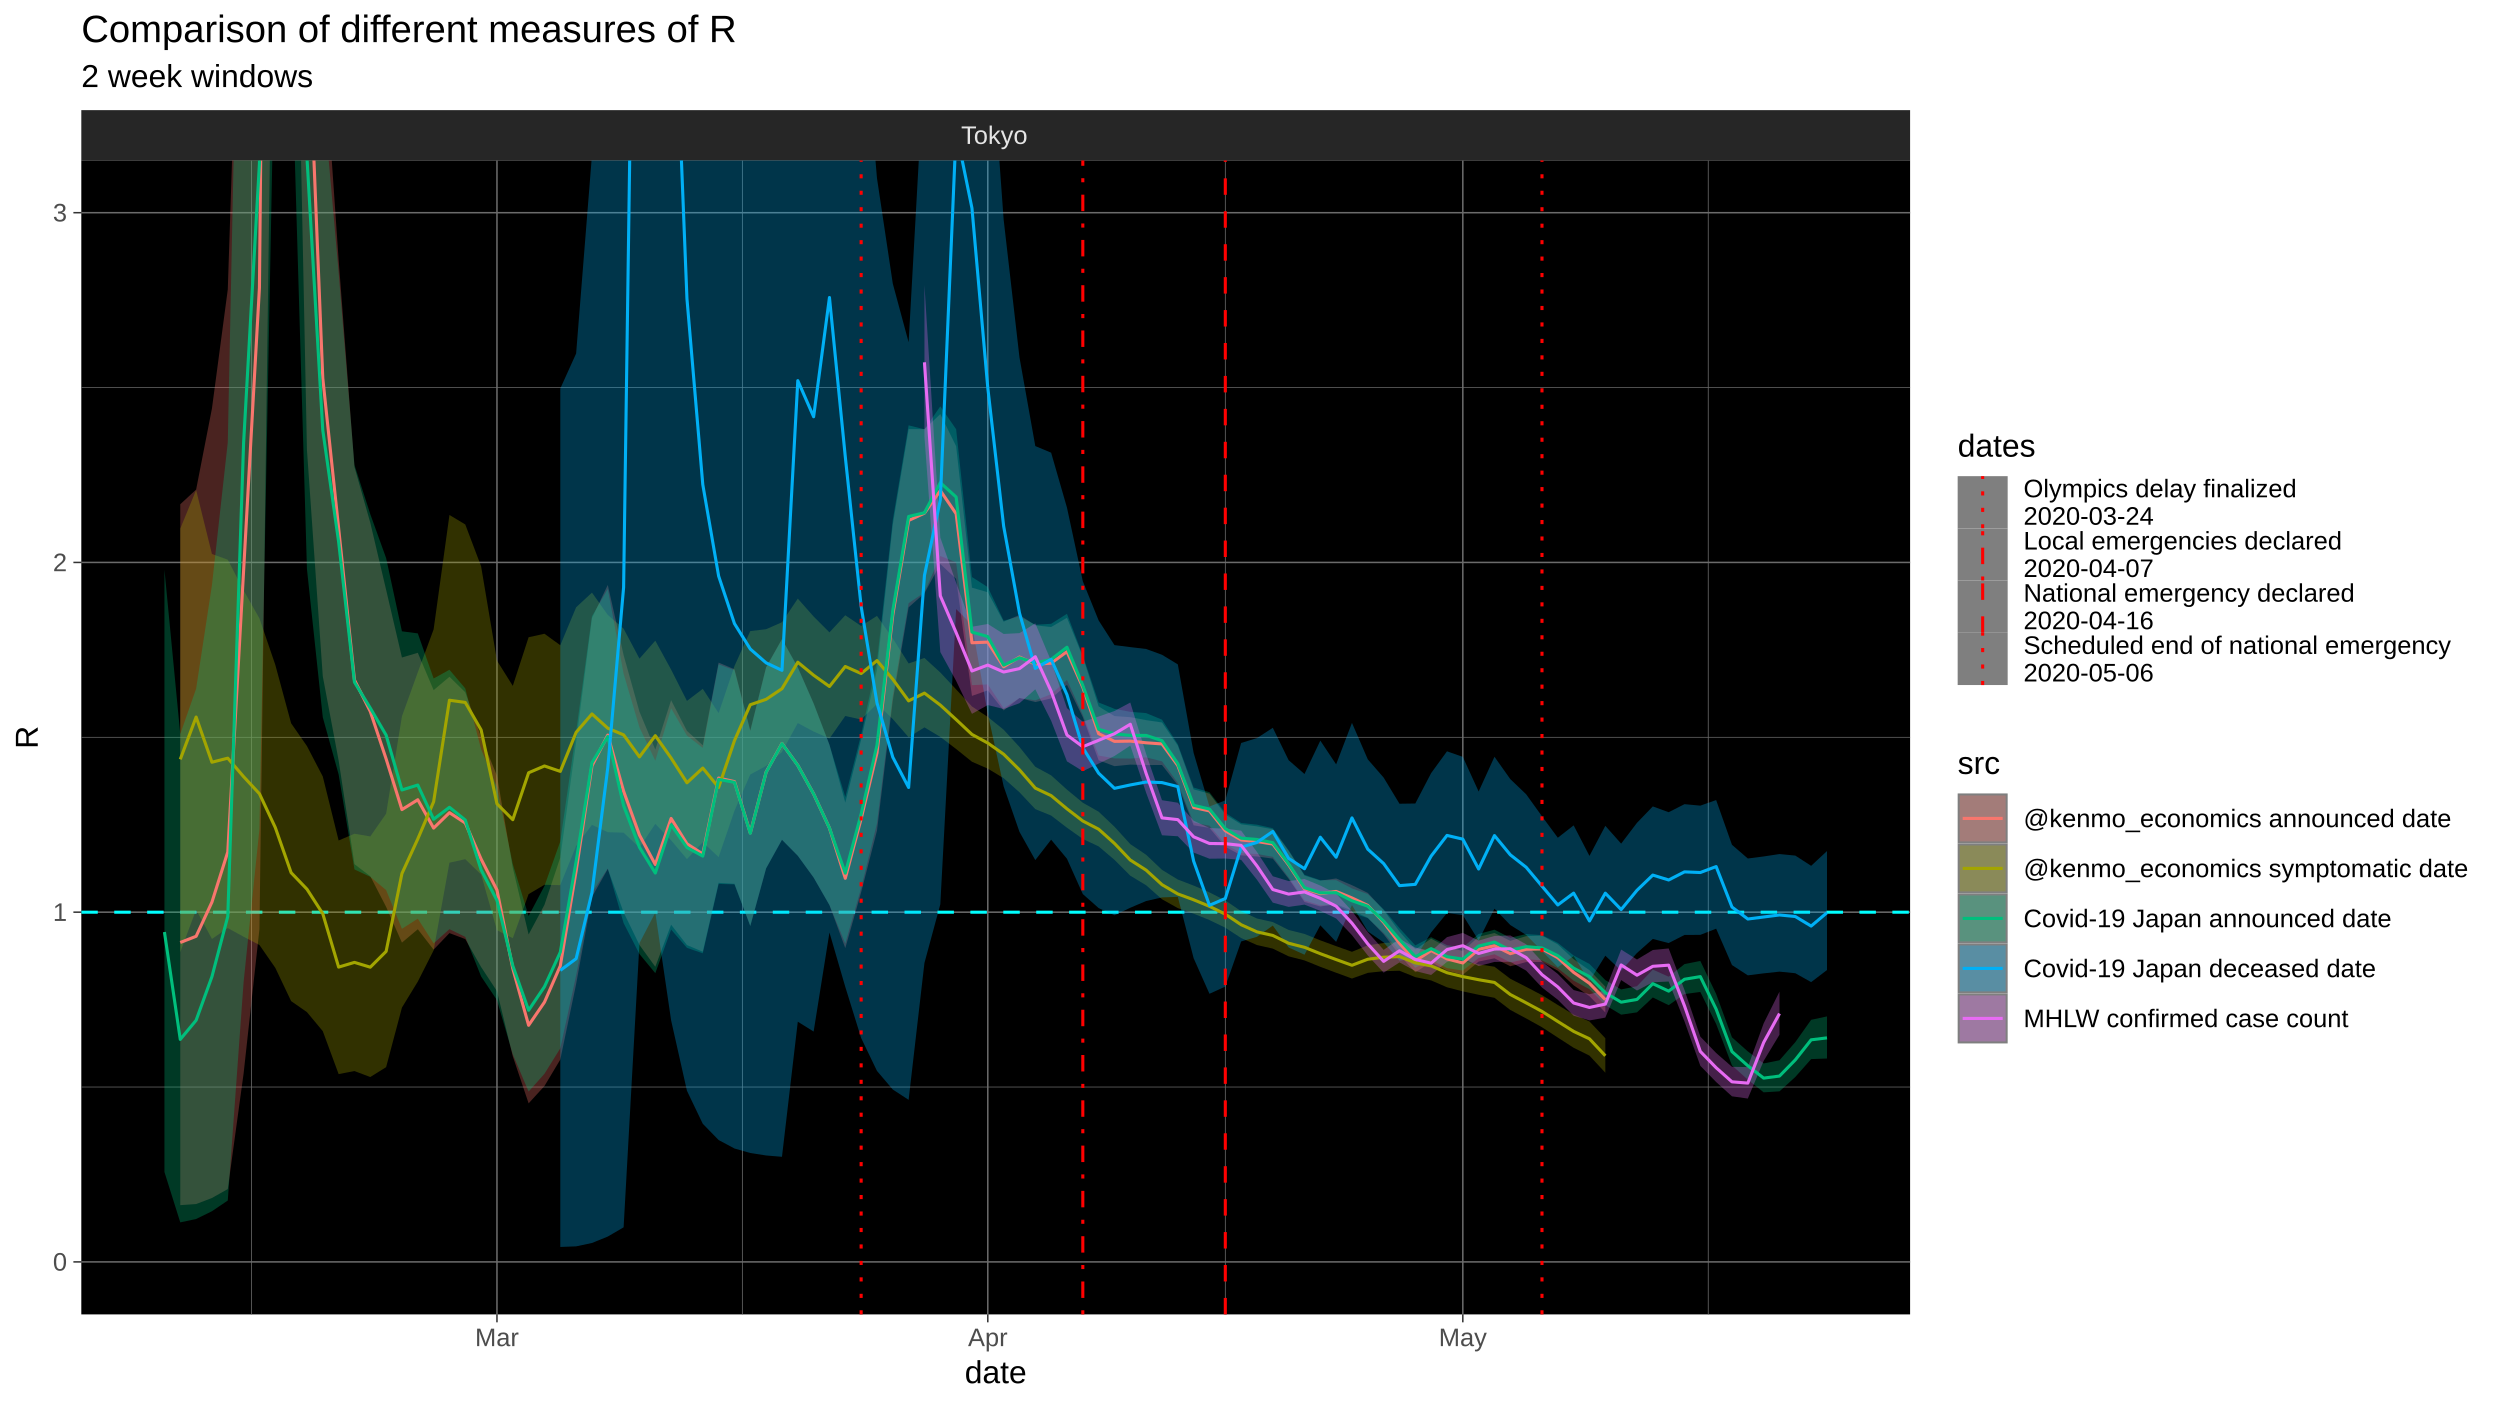
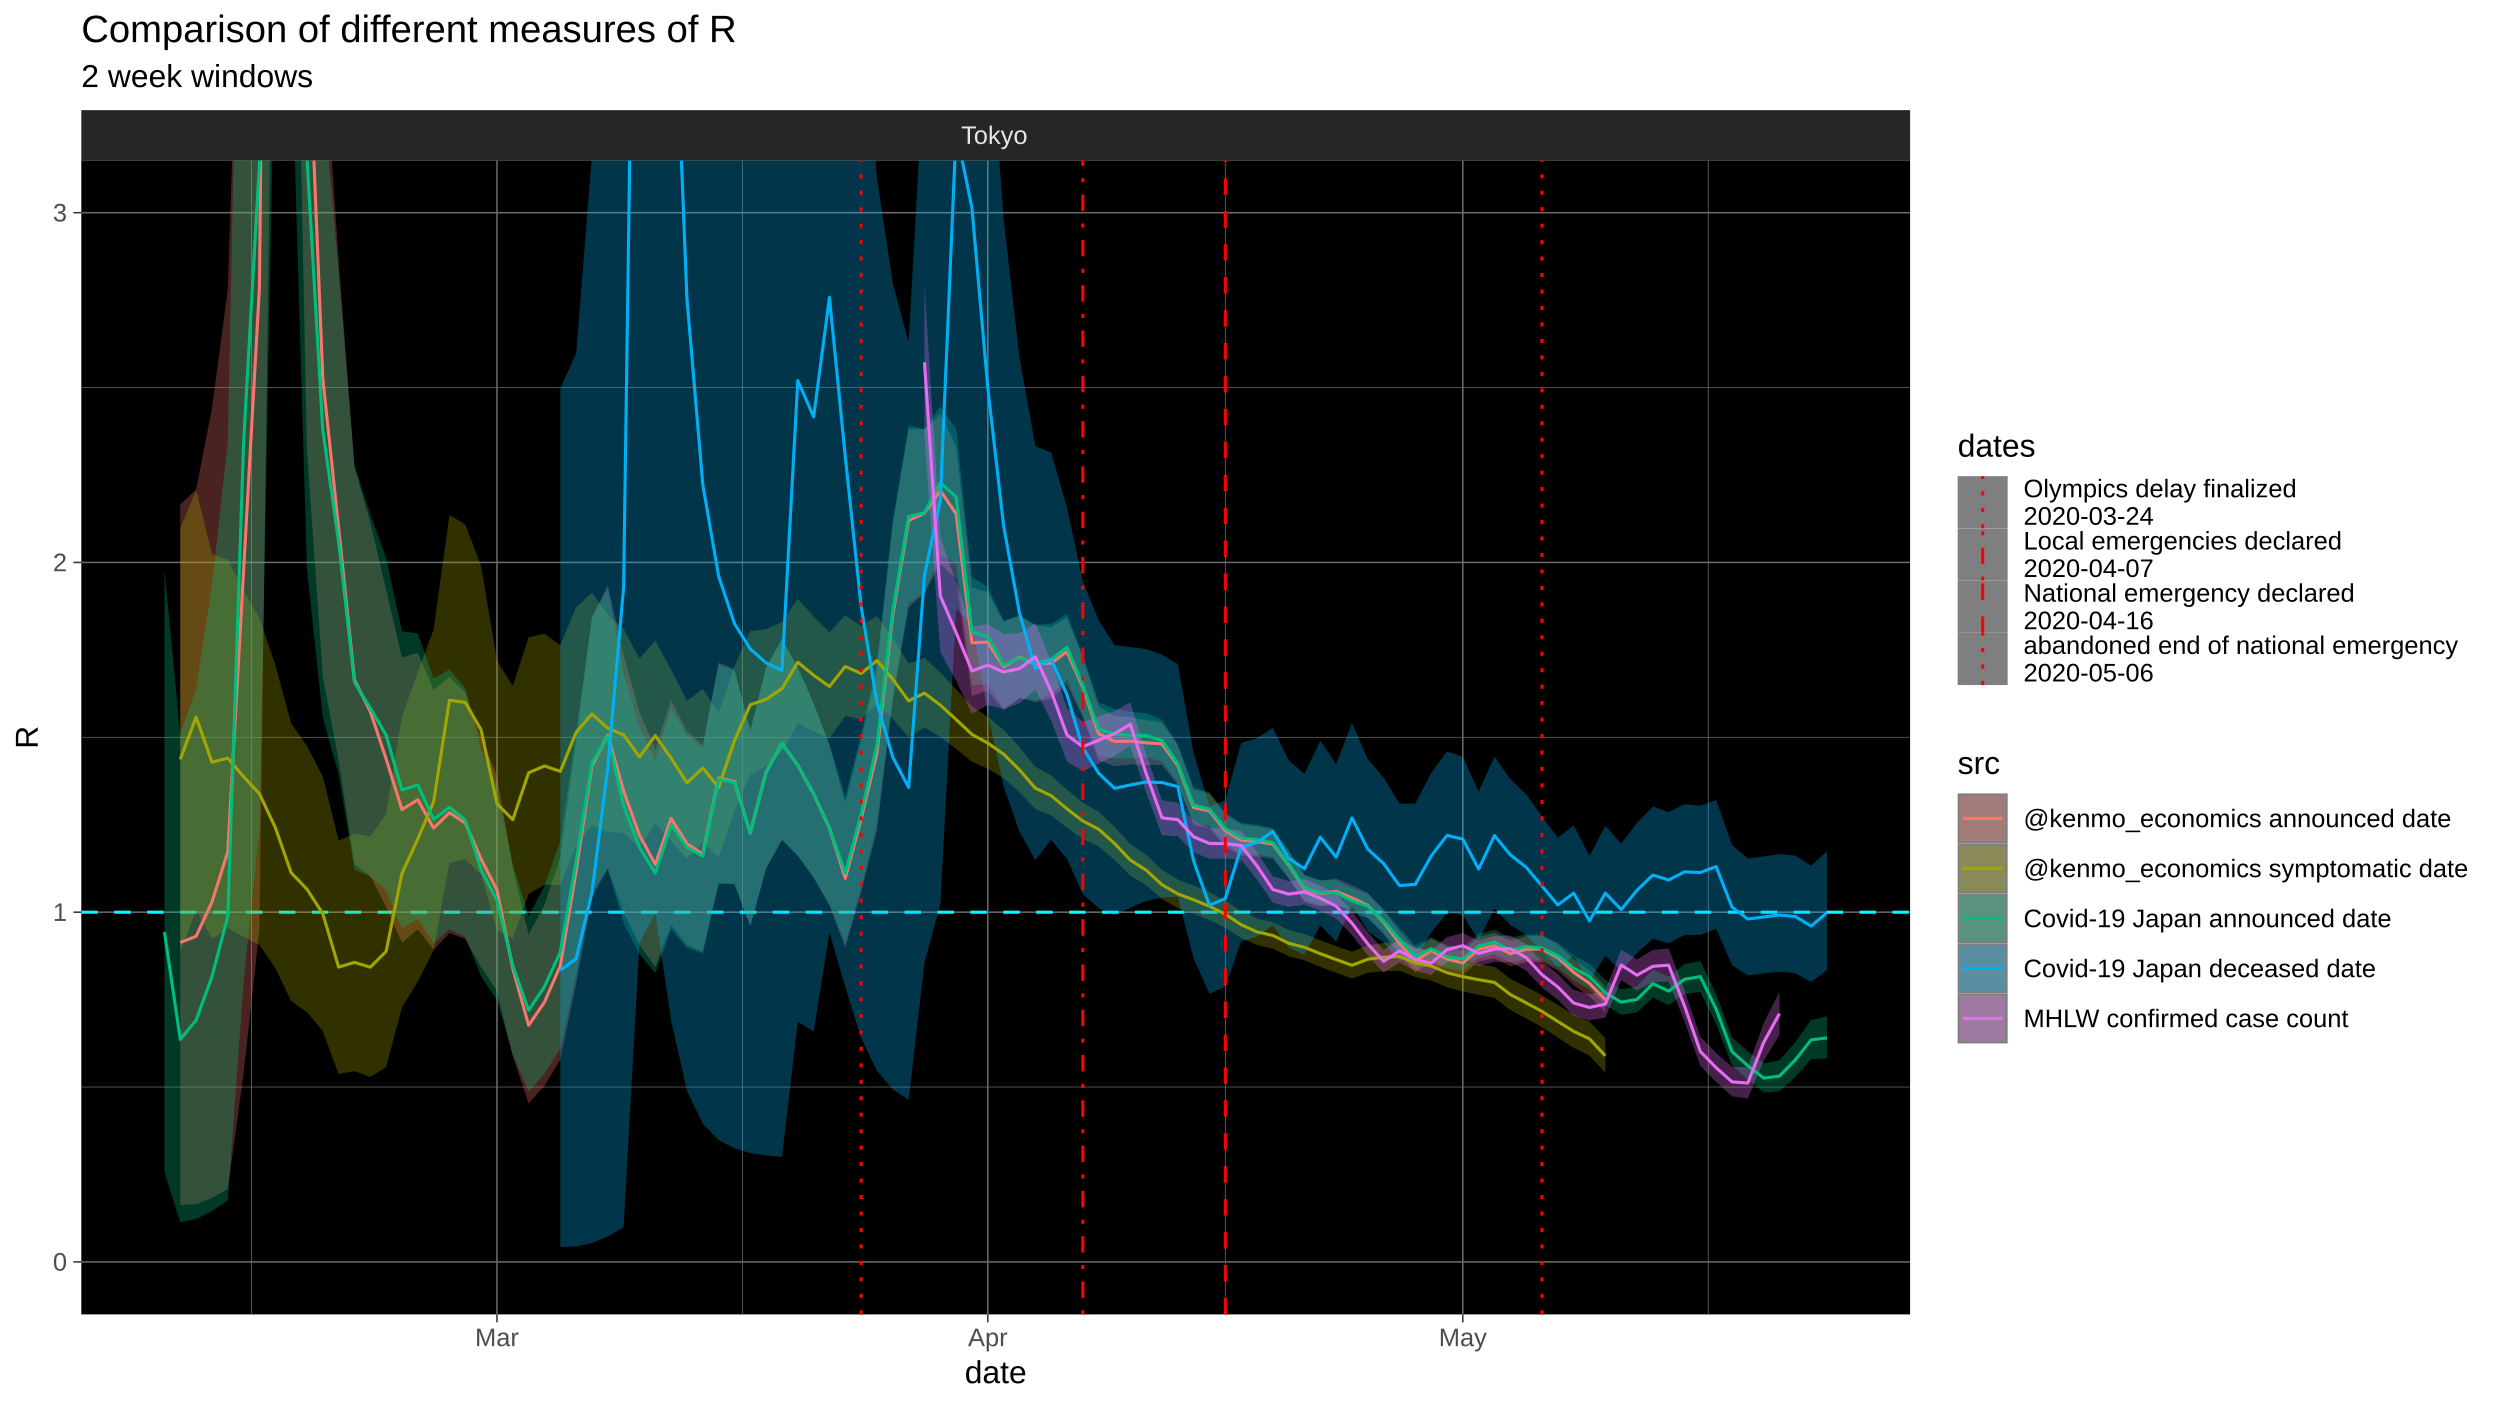
<svg xmlns="http://www.w3.org/2000/svg" viewBox="0 0 864.00 486.00">
  <defs>
    <style type="text/css">
    line, polyline, polygon, path, rect, circle {
      fill: none;
      stroke: #000000;
      stroke-linecap: round;
      stroke-linejoin: round;
      stroke-miterlimit: 10.00;
    }
  </style>
  </defs>
  <rect width="100%" height="100%" style="stroke: none; fill: #FFFFFF;" />
  <rect x="0" y="-0" width="864.00" height="486.00" style="stroke-width: 1.07; stroke: #FFFFFF; fill: #FFFFFF;" />
  <defs>
    <clipPath id="cpMjguMTB8NjYwLjE0fDQ1NC4yNXw1NS4zOA==">
      <rect x="28.10" y="55.38" width="632.03" height="398.87" />
    </clipPath>
  </defs>
  <rect x="28.10" y="55.38" width="632.03" height="398.87" style="stroke-width: 1.07; stroke: none; fill: #000000;" clip-path="url(#cpMjguMTB8NjYwLjE0fDQ1NC4yNXw1NS4zOA==)" />
  <polyline points="28.10,375.68 660.14,375.68 " style="stroke-width: 0.27; stroke: #6B6B6B; stroke-linecap: butt;" clip-path="url(#cpMjguMTB8NjYwLjE0fDQ1NC4yNXw1NS4zOA==)" />
  <polyline points="28.10,254.81 660.14,254.81 " style="stroke-width: 0.27; stroke: #6B6B6B; stroke-linecap: butt;" clip-path="url(#cpMjguMTB8NjYwLjE0fDQ1NC4yNXw1NS4zOA==)" />
  <polyline points="28.10,133.94 660.14,133.94 " style="stroke-width: 0.27; stroke: #6B6B6B; stroke-linecap: butt;" clip-path="url(#cpMjguMTB8NjYwLjE0fDQ1NC4yNXw1NS4zOA==)" />
  <polyline points="86.93,454.25 86.93,55.38 " style="stroke-width: 0.27; stroke: #6B6B6B; stroke-linecap: butt;" clip-path="url(#cpMjguMTB8NjYwLjE0fDQ1NC4yNXw1NS4zOA==)" />
  <polyline points="256.56,454.25 256.56,55.38 " style="stroke-width: 0.27; stroke: #6B6B6B; stroke-linecap: butt;" clip-path="url(#cpMjguMTB8NjYwLjE0fDQ1NC4yNXw1NS4zOA==)" />
  <polyline points="423.47,454.25 423.47,55.38 " style="stroke-width: 0.27; stroke: #6B6B6B; stroke-linecap: butt;" clip-path="url(#cpMjguMTB8NjYwLjE0fDQ1NC4yNXw1NS4zOA==)" />
  <polyline points="590.37,454.25 590.37,55.38 " style="stroke-width: 0.27; stroke: #6B6B6B; stroke-linecap: butt;" clip-path="url(#cpMjguMTB8NjYwLjE0fDQ1NC4yNXw1NS4zOA==)" />
  <polyline points="28.10,436.12 660.14,436.12 " style="stroke-width: 0.53; stroke: #6B6B6B; stroke-linecap: butt;" clip-path="url(#cpMjguMTB8NjYwLjE0fDQ1NC4yNXw1NS4zOA==)" />
  <polyline points="28.10,315.25 660.14,315.25 " style="stroke-width: 0.53; stroke: #6B6B6B; stroke-linecap: butt;" clip-path="url(#cpMjguMTB8NjYwLjE0fDQ1NC4yNXw1NS4zOA==)" />
  <polyline points="28.10,194.38 660.14,194.38 " style="stroke-width: 0.53; stroke: #6B6B6B; stroke-linecap: butt;" clip-path="url(#cpMjguMTB8NjYwLjE0fDQ1NC4yNXw1NS4zOA==)" />
  <polyline points="28.10,73.51 660.14,73.51 " style="stroke-width: 0.53; stroke: #6B6B6B; stroke-linecap: butt;" clip-path="url(#cpMjguMTB8NjYwLjE0fDQ1NC4yNXw1NS4zOA==)" />
  <polyline points="171.75,454.25 171.75,55.38 " style="stroke-width: 0.53; stroke: #6B6B6B; stroke-linecap: butt;" clip-path="url(#cpMjguMTB8NjYwLjE0fDQ1NC4yNXw1NS4zOA==)" />
  <polyline points="341.38,454.25 341.38,55.38 " style="stroke-width: 0.53; stroke: #6B6B6B; stroke-linecap: butt;" clip-path="url(#cpMjguMTB8NjYwLjE0fDQ1NC4yNXw1NS4zOA==)" />
  <polyline points="505.55,454.25 505.55,55.38 " style="stroke-width: 0.53; stroke: #6B6B6B; stroke-linecap: butt;" clip-path="url(#cpMjguMTB8NjYwLjE0fDQ1NC4yNXw1NS4zOA==)" />
  <line x1="28.10" y1="315.25" x2="660.14" y2="315.25" style="stroke-width: 1.07; stroke: #00FFFF; stroke-dasharray: 5.69,5.69; stroke-linecap: butt;" clip-path="url(#cpMjguMTB8NjYwLjE0fDQ1NC4yNXw1NS4zOA==)" />
  <polygon points="62.30,174.27 67.78,169.20 73.25,141.16 78.72,100.05 82.03,0.00 111.27,0.00 111.55,10.37 117.03,89.78 122.50,161.39 127.97,180.65 133.44,203.83 138.91,227.24 144.39,225.60 149.86,238.51 155.33,233.90 160.80,239.26 166.27,254.76 171.75,268.07 177.22,299.93 182.69,322.95 188.16,312.72 193.64,296.36 199.11,256.43 204.58,213.63 210.05,202.16 215.52,226.43 221.00,245.97 226.47,259.06 231.94,242.00 237.41,252.60 242.88,257.57 248.36,229.01 253.83,231.30 259.30,252.49 264.77,230.60 270.25,220.87 275.72,230.66 281.19,243.13 286.66,257.40 292.13,277.38 297.61,255.61 303.08,231.47 308.55,181.22 314.02,148.30 319.49,148.32 324.97,143.10 330.44,154.21 335.91,203.10 341.38,204.69 346.86,214.85 352.33,212.53 357.80,216.10 363.27,216.70 368.74,213.50 374.22,226.97 379.69,244.14 385.16,247.47 390.63,247.86 396.10,248.88 401.58,249.68 407.05,257.67 412.52,272.81 417.99,274.28 423.47,281.49 428.94,284.88 434.41,285.59 439.88,286.60 445.35,294.04 450.83,302.58 456.30,304.34 461.77,303.60 467.24,305.92 472.71,308.59 478.19,314.54 483.66,321.92 489.13,328.13 494.60,324.40 500.08,327.29 505.55,328.66 511.02,323.76 516.49,322.44 521.96,325.15 527.44,323.54 532.91,323.35 538.38,326.39 543.85,331.51 549.32,335.30 554.80,340.98 554.80,349.91 549.32,344.29 543.85,340.52 538.38,335.49 532.91,332.45 527.44,332.50 521.96,333.93 516.49,331.20 511.02,332.31 505.55,336.88 500.08,335.43 494.60,332.52 489.13,336.02 483.66,330.01 478.19,322.90 472.71,317.20 467.24,314.68 461.77,312.49 456.30,313.28 450.83,311.73 445.35,303.69 439.88,296.73 434.41,296.00 428.94,295.60 423.47,292.67 417.99,286.12 412.52,285.23 407.05,271.34 401.58,264.39 396.10,264.40 390.63,264.25 385.16,264.79 379.69,262.75 374.22,247.85 368.74,236.66 363.27,241.37 357.80,242.63 352.33,241.22 346.86,245.53 341.38,238.58 335.91,240.50 330.44,200.05 324.97,194.93 319.49,205.04 314.02,209.90 308.55,242.05 303.08,287.09 297.61,308.36 292.13,327.67 286.66,312.81 281.19,303.28 275.72,295.75 270.25,290.21 264.77,300.08 259.30,319.98 253.83,305.45 248.36,305.12 242.88,328.92 237.41,326.62 231.94,319.58 226.47,334.12 221.00,326.58 215.52,315.33 210.05,300.32 204.58,310.01 199.11,340.08 193.64,366.18 188.16,375.34 182.69,381.32 177.22,365.06 171.75,342.54 166.27,334.21 160.80,324.54 155.33,322.48 149.86,328.20 144.39,321.15 138.91,325.77 133.44,313.41 127.97,302.82 122.50,298.65 117.03,262.82 111.55,233.70 106.08,155.49 102.93,0.00 94.00,0.00 89.66,321.11 84.19,371.00 78.72,410.94 73.25,414.02 67.78,416.12 62.30,416.50 " style="stroke-width: 1.07; stroke: none; fill: #F8766D; fill-opacity: 0.30;" clip-path="url(#cpMjguMTB8NjYwLjE0fDQ1NC4yNXw1NS4zOA==)" />
  <polygon points="62.30,182.70 67.78,169.36 73.25,191.47 78.72,193.43 84.19,204.04 89.66,213.71 95.14,229.75 100.61,249.96 106.08,257.84 111.55,268.35 117.03,290.47 122.50,288.14 127.97,289.07 133.44,281.21 138.91,247.56 144.39,232.34 149.86,217.51 155.33,177.98 160.80,181.26 166.27,195.72 171.75,228.31 177.22,237.04 182.69,220.23 188.16,219.02 193.64,223.00 199.11,209.88 204.58,204.81 210.05,212.50 215.52,217.28 221.00,227.63 226.47,221.42 231.94,231.43 237.41,242.24 242.88,238.07 248.36,246.43 253.83,230.20 259.30,218.10 264.77,217.46 270.25,215.05 275.72,206.88 281.19,213.07 286.66,218.55 292.13,212.63 297.61,216.34 303.08,212.85 308.55,220.60 314.02,229.30 319.49,227.40 324.97,232.42 330.44,238.26 335.91,244.16 341.38,247.77 346.86,252.20 352.33,258.15 357.80,265.00 363.27,267.96 368.74,272.90 374.22,277.43 379.69,280.52 385.16,285.72 390.63,291.73 396.10,295.41 401.58,300.62 407.05,303.97 412.52,306.06 417.99,308.41 423.47,311.20 428.94,314.92 434.41,317.44 439.88,318.67 445.35,321.39 450.83,322.77 456.30,324.98 461.77,326.99 467.24,328.94 472.71,326.71 478.19,325.90 483.66,325.57 489.13,327.71 494.60,328.71 500.08,331.02 505.55,332.28 511.02,333.27 516.49,334.10 521.96,338.26 527.44,341.06 532.91,343.92 538.38,347.32 543.85,350.63 549.32,353.02 554.80,358.81 554.80,370.73 549.32,364.83 543.85,362.11 538.38,358.58 532.91,355.01 527.44,351.97 521.96,349.04 516.49,344.84 511.02,343.79 505.55,342.62 500.08,341.21 494.60,338.83 489.13,337.70 483.66,335.49 478.19,335.64 472.71,336.22 467.24,338.18 461.77,336.18 456.30,334.13 450.83,331.92 445.35,330.51 439.88,327.84 434.41,326.61 428.94,324.18 423.47,320.62 417.99,317.97 412.52,315.77 407.05,313.85 401.58,310.78 396.10,305.94 390.63,302.64 385.16,297.16 379.69,292.51 374.22,289.94 368.74,286.05 363.27,281.85 357.80,279.63 352.33,273.81 346.86,268.94 341.38,265.64 335.91,263.26 330.44,258.86 324.97,254.67 319.49,251.38 314.02,254.79 308.55,248.51 303.08,243.29 297.61,248.67 292.13,247.44 286.66,255.23 281.19,252.84 275.72,249.90 270.25,259.90 264.77,264.71 259.30,267.68 253.83,280.25 248.36,296.25 242.88,291.07 237.41,296.92 231.94,290.44 226.47,284.75 221.00,292.96 215.52,287.78 210.05,287.62 204.58,285.08 199.11,292.40 193.64,305.91 188.16,305.78 182.69,309.00 177.22,324.25 171.75,321.49 166.27,302.25 160.80,296.94 155.33,298.15 149.86,328.45 144.39,339.24 138.91,348.22 133.44,368.81 127.97,372.22 122.50,370.16 117.03,371.20 111.55,356.36 106.08,349.79 100.61,345.98 95.14,334.48 89.66,326.58 84.19,323.74 78.72,320.74 73.25,324.50 67.78,314.41 62.30,329.05 " style="stroke-width: 1.07; stroke: none; fill: #A3A500; fill-opacity: 0.30;" clip-path="url(#cpMjguMTB8NjYwLjE0fDQ1NC4yNXw1NS4zOA==)" />
  <polygon points="56.83,196.86 62.30,253.69 67.78,238.04 73.25,202.23 78.72,152.91 81.87,0.00 110.35,0.00 111.55,32.29 117.03,94.06 122.50,160.70 127.97,177.69 133.44,192.86 138.91,218.18 144.39,218.90 149.86,234.49 155.33,231.47 160.80,237.92 166.27,258.94 171.75,272.10 177.22,298.66 182.69,316.57 188.16,306.21 193.64,290.78 199.11,252.91 204.58,213.01 210.05,203.53 215.52,232.87 221.00,251.40 226.47,262.89 231.94,244.79 237.41,254.22 242.88,258.47 248.36,229.59 253.83,231.61 259.30,252.63 264.77,230.68 270.25,220.91 275.72,230.68 281.19,243.14 286.66,257.40 292.13,275.45 297.61,253.90 303.08,228.66 308.55,179.70 314.02,147.00 319.49,148.37 324.97,140.42 330.44,148.35 335.91,199.43 341.38,202.91 346.86,214.51 352.33,213.01 357.80,215.92 363.27,215.58 368.74,212.13 374.22,226.53 379.69,242.78 385.16,244.98 390.63,246.02 396.10,246.45 401.58,248.71 407.05,257.21 412.52,272.18 417.99,273.80 423.47,280.91 428.94,284.42 434.41,285.01 439.88,286.25 445.35,293.85 450.83,302.32 456.30,304.20 461.77,304.17 467.24,307.04 472.71,309.00 478.19,314.26 483.66,320.75 489.13,326.73 494.60,323.88 500.08,326.66 505.55,327.44 511.02,322.78 516.49,321.30 521.96,324.10 527.44,322.81 532.91,323.19 538.38,325.87 543.85,330.22 549.32,333.15 554.80,338.73 560.27,341.95 565.74,340.83 571.21,335.09 576.69,337.55 582.16,333.19 587.63,332.10 593.10,343.52 598.57,358.50 604.05,363.37 609.52,367.52 614.99,366.43 620.46,360.16 625.93,352.45 631.41,351.27 631.41,365.82 625.93,366.02 620.46,372.20 614.99,377.17 609.52,377.51 604.05,373.14 598.57,368.22 593.10,353.90 587.63,342.82 582.16,343.55 576.69,347.39 571.21,344.73 565.74,349.87 560.27,350.67 554.80,347.38 549.32,341.87 543.85,338.92 538.38,334.63 532.91,331.94 527.44,331.46 521.96,332.60 516.49,329.80 511.02,331.09 505.55,335.44 500.08,334.57 494.60,331.77 489.13,334.44 483.66,328.64 478.19,322.39 472.71,317.33 467.24,315.49 461.77,312.78 456.30,312.88 450.83,311.20 445.35,303.22 439.88,296.11 434.41,295.15 428.94,294.86 423.47,291.81 417.99,285.35 412.52,284.31 407.05,270.56 401.58,263.12 396.10,261.74 390.63,262.17 385.16,262.09 379.69,261.13 374.22,247.08 368.74,234.99 363.27,239.93 357.80,242.04 352.33,241.23 346.86,244.79 341.38,236.53 335.91,236.80 330.44,194.36 324.97,192.15 319.49,204.75 314.02,208.45 308.55,240.53 303.08,284.61 297.61,306.91 292.13,326.07 286.66,312.81 281.19,303.29 275.72,295.76 270.25,290.24 264.77,300.13 259.30,320.07 253.83,305.64 248.36,305.49 242.88,329.46 237.41,327.59 231.94,321.25 226.47,336.33 221.00,329.71 215.52,319.03 210.05,300.13 204.58,308.61 199.11,337.11 193.64,362.30 188.16,371.11 182.69,377.24 177.22,364.40 171.75,345.65 166.27,337.45 160.80,323.78 155.33,321.12 149.86,326.01 144.39,317.49 138.91,320.99 133.44,307.61 127.97,303.03 122.50,300.47 117.03,267.65 111.55,247.88 106.08,196.66 100.61,11.72 95.14,1.00 89.66,286.52 84.19,339.41 78.72,414.90 73.25,418.60 67.78,421.28 62.30,422.45 56.83,405.04 " style="stroke-width: 1.07; stroke: none; fill: #00BF7D; fill-opacity: 0.30;" clip-path="url(#cpMjguMTB8NjYwLjE0fDQ1NC4yNXw1NS4zOA==)" />
  <polygon points="193.64,134.28 199.11,122.17 204.58,53.64 206.85,0.00 297.86,0.00 303.08,61.56 308.55,98.02 314.02,118.28 319.49,20.42 323.25,0.00 341.38,0.00 341.38,0.030 346.86,75.90 352.33,123.51 357.80,154.16 363.27,156.45 368.74,175.42 374.22,200.88 379.69,214.42 385.16,222.95 390.63,223.64 396.10,224.29 401.58,226.29 407.05,229.61 412.52,260.21 417.99,278.73 423.47,276.61 428.94,256.77 434.41,255.08 439.88,251.52 445.35,262.72 450.83,267.50 456.30,255.96 461.77,264.16 467.24,249.82 472.71,262.44 478.19,268.74 483.66,277.77 489.13,277.69 494.60,267.19 500.08,259.65 505.55,261.58 511.02,273.55 516.49,261.54 521.96,269.26 527.44,274.50 532.91,282.11 538.38,289.52 543.85,285.25 549.32,295.80 554.80,285.41 560.27,291.56 565.74,284.37 571.21,278.70 576.69,280.70 582.16,277.92 587.63,278.43 593.10,276.50 598.57,291.96 604.05,296.70 609.52,295.99 614.99,295.16 620.46,295.69 625.93,299.23 631.41,294.13 631.41,335.25 625.93,339.42 620.46,336.35 614.99,335.80 609.52,336.39 604.05,337.08 598.57,333.52 593.10,320.95 587.63,323.09 582.16,323.12 576.69,325.92 571.21,324.50 565.74,329.35 560.27,335.47 554.80,330.29 549.32,339.08 543.85,330.40 538.38,334.27 532.91,328.65 527.44,323.11 521.96,319.69 516.49,314.04 511.02,325.05 505.55,316.27 500.08,315.55 494.60,322.25 489.13,331.25 483.66,332.00 478.19,325.69 472.71,321.91 467.24,312.80 461.77,325.51 456.30,319.78 450.83,329.95 445.35,327.44 439.88,319.88 434.41,323.75 428.94,325.37 423.47,340.95 417.99,343.45 412.52,331.16 407.05,309.95 401.58,310.14 396.10,311.39 390.63,313.72 385.16,316.33 379.69,313.83 374.22,308.99 368.74,296.78 363.27,290.19 357.80,297.25 352.33,287.49 346.86,271.76 341.38,246.63 335.91,215.96 330.44,210.49 324.97,312.53 319.49,332.79 314.02,380.11 308.55,376.54 303.08,370.11 297.61,358.73 292.13,341.07 286.66,322.27 281.19,356.51 275.72,353.10 270.25,399.79 264.77,399.33 259.30,398.48 253.83,396.92 248.36,394.00 242.88,388.38 237.41,376.97 231.94,352.65 226.47,315.41 221.00,325.96 215.52,424.16 210.05,427.35 204.58,429.57 199.11,430.74 193.64,430.95 " style="stroke-width: 1.07; stroke: none; fill: #00B0F6; fill-opacity: 0.30;" clip-path="url(#cpMjguMTB8NjYwLjE0fDQ1NC4yNXw1NS4zOA==)" />
  <polygon points="319.49,98.55 324.97,185.78 330.44,201.38 335.91,216.60 341.38,215.64 346.86,219.10 352.33,218.81 357.80,215.43 363.27,228.48 368.74,244.72 374.22,249.44 379.69,247.63 385.16,245.72 390.63,242.80 396.10,260.55 401.58,276.55 407.05,277.42 412.52,283.65 417.99,286.17 423.47,286.38 428.94,287.08 434.41,294.44 439.88,302.83 445.35,304.51 450.83,303.78 456.30,306.05 461.77,308.85 467.24,314.85 472.71,322.15 478.19,328.28 483.66,324.50 489.13,327.46 494.60,328.74 500.08,323.87 505.55,322.40 511.02,325.08 516.49,323.47 521.96,323.30 527.44,326.35 532.91,332.31 538.38,336.58 543.85,342.16 549.32,343.60 554.80,342.24 560.27,328.17 565.74,331.61 571.21,328.32 576.69,327.78 582.16,342.14 587.63,358.26 593.10,363.91 598.57,368.69 604.05,368.78 609.52,353.67 614.99,342.72 614.99,357.60 609.52,366.65 604.05,379.66 598.57,378.89 593.10,373.95 587.63,368.33 582.16,352.99 576.69,339.21 571.21,339.48 565.74,342.33 560.27,338.70 554.80,351.68 549.32,352.66 543.85,351.03 538.38,345.51 532.91,341.28 527.44,335.45 521.96,332.40 516.49,332.44 511.02,333.86 505.55,331.16 500.08,332.42 494.60,336.95 489.13,335.59 483.66,332.61 478.19,336.15 472.71,330.22 467.24,323.19 461.77,317.43 456.30,314.79 450.83,312.64 445.35,313.43 439.88,311.95 434.41,304.04 428.94,297.16 423.47,296.71 417.99,296.77 412.52,294.65 407.05,289.01 401.58,288.67 396.10,273.97 390.63,257.68 385.16,261.27 379.69,263.90 374.22,266.52 368.74,263.14 363.27,249.08 357.80,238.22 352.33,243.03 346.86,245.04 341.38,243.66 335.91,246.70 330.44,235.33 324.97,225.35 319.49,150.93 " style="stroke-width: 1.07; stroke: none; fill: #E76BF3; fill-opacity: 0.30;" clip-path="url(#cpMjguMTB8NjYwLjE0fDQ1NC4yNXw1NS4zOA==)" />
  <polyline points="62.30,325.72 67.78,323.58 73.25,311.76 78.72,294.43 84.19,197.20 89.66,99.44 90.63,0.00 " style="stroke-width: 1.07; stroke: #F8766D; stroke-linecap: butt;" clip-path="url(#cpMjguMTB8NjYwLjE0fDQ1NC4yNXw1NS4zOA==)" />
  <polyline points="106.26,0.00 111.55,130.69 117.03,182.55 122.50,234.98 127.97,245.88 133.44,262.27 138.91,279.79 144.39,276.39 149.86,286.19 155.33,280.86 160.80,284.43 166.27,296.88 171.75,307.59 177.22,334.71 182.69,354.34 188.16,346.35 193.64,333.79 199.11,301.00 204.58,264.68 210.05,254.04 215.52,273.44 221.00,288.60 226.47,298.76 231.94,282.86 237.41,291.61 242.88,295.15 248.36,268.90 253.83,270.12 259.30,287.85 264.77,266.84 270.25,256.95 275.72,264.50 281.19,274.38 286.66,286.18 292.13,303.53 297.61,282.94 303.08,260.21 308.55,212.50 314.02,179.88 319.49,177.33 324.97,169.54 330.44,177.56 335.91,222.14 341.38,221.92 346.86,230.43 352.33,227.08 357.80,229.54 363.27,229.19 368.74,225.21 374.22,237.53 379.69,253.55 385.16,256.22 390.63,256.13 396.10,256.71 401.58,257.10 407.05,264.56 412.52,279.07 417.99,280.25 423.47,287.12 428.94,290.28 434.41,290.83 439.88,291.70 445.35,298.90 450.83,307.19 456.30,308.84 461.77,308.08 467.24,310.33 472.71,312.93 478.19,318.75 483.66,326.00 489.13,332.11 494.60,328.50 500.08,331.39 505.55,332.80 511.02,328.07 516.49,326.86 521.96,329.58 527.44,328.06 532.91,327.94 538.38,330.99 543.85,336.06 549.32,339.84 554.80,345.49 " style="stroke-width: 1.07; stroke: #F8766D; stroke-linecap: butt;" clip-path="url(#cpMjguMTB8NjYwLjE0fDQ1NC4yNXw1NS4zOA==)" />
  <polyline points="62.30,262.43 67.78,247.81 73.25,263.42 78.72,262.02 84.19,268.42 89.66,274.32 95.14,285.99 100.61,301.60 106.08,307.29 111.55,315.77 117.03,334.23 122.50,332.60 127.97,334.26 133.44,328.81 138.91,301.89 144.39,289.93 149.86,277.08 155.33,242.00 160.80,242.76 166.27,252.25 171.75,277.80 177.22,283.28 182.69,267.07 188.16,264.72 193.64,266.59 199.11,253.10 204.58,246.74 210.05,251.67 215.52,253.97 221.00,261.58 226.47,254.25 231.94,261.99 237.41,270.53 242.88,265.44 248.36,272.13 253.83,255.96 259.30,243.56 264.77,241.69 270.25,238.01 275.72,228.86 281.19,233.36 286.66,237.25 292.13,230.34 297.61,232.77 303.08,228.30 308.55,234.76 314.02,242.22 319.49,239.54 324.97,243.68 330.44,248.68 335.91,253.82 341.38,256.80 346.86,260.65 352.33,266.06 357.80,272.38 363.27,274.97 368.74,279.53 374.22,283.74 379.69,286.57 385.16,291.49 390.63,297.23 396.10,300.72 401.58,305.74 407.05,308.95 412.52,310.96 417.99,313.23 423.47,315.95 428.94,319.59 434.41,322.06 439.88,323.29 445.35,325.99 450.83,327.39 456.30,329.60 461.77,331.62 467.24,333.60 472.71,331.51 478.19,330.82 483.66,330.58 489.13,332.76 494.60,333.82 500.08,336.17 505.55,337.51 511.02,338.59 516.49,339.53 521.96,343.71 527.44,346.59 532.91,349.54 538.38,353.03 543.85,356.45 549.32,359.02 554.80,364.88 " style="stroke-width: 1.07; stroke: #A3A500; stroke-linecap: butt;" clip-path="url(#cpMjguMTB8NjYwLjE0fDQ1NC4yNXw1NS4zOA==)" />
  <polyline points="56.83,322.11 62.30,359.21 67.78,352.61 73.25,337.51 78.72,316.72 84.19,153.00 89.66,56.47 90.49,0.00 " style="stroke-width: 1.07; stroke: #00BF7D; stroke-linecap: butt;" clip-path="url(#cpMjguMTB8NjYwLjE0fDQ1NC4yNXw1NS4zOA==)" />
  <polyline points="105.07,0.00 106.08,54.35 111.55,148.66 117.03,187.27 122.50,235.75 127.97,244.70 133.44,254.06 138.91,273.01 144.39,271.31 149.86,283.14 155.33,279.00 160.80,283.40 166.27,300.60 171.75,311.16 177.22,333.76 182.69,349.15 188.16,341.01 193.64,329.07 199.11,297.72 204.58,263.61 210.05,254.54 215.52,278.44 221.00,292.82 226.47,301.72 231.94,285.06 237.41,292.89 242.88,295.86 248.36,269.36 253.83,270.37 259.30,287.97 264.77,266.90 270.25,256.99 275.72,264.52 281.19,274.39 286.66,286.18 292.13,301.76 297.61,281.36 303.08,257.56 308.55,210.98 314.02,178.50 319.49,177.21 324.97,166.81 330.44,171.78 335.91,218.45 341.38,220.00 346.86,229.88 352.33,227.32 357.80,229.15 363.27,227.90 368.74,223.69 374.22,236.92 379.69,252.05 385.16,253.62 390.63,254.17 396.10,254.16 401.58,255.97 407.05,263.94 412.52,278.30 417.99,279.62 423.47,286.40 428.94,289.68 434.41,290.12 439.88,291.22 445.35,298.57 450.83,306.79 456.30,308.57 461.77,308.51 467.24,311.29 472.71,313.19 478.19,318.35 483.66,324.72 489.13,330.62 494.60,327.85 500.08,330.64 505.55,331.47 511.02,326.97 516.49,325.58 521.96,328.38 527.44,327.17 532.91,327.60 538.38,330.29 543.85,334.60 549.32,337.55 554.80,343.10 560.27,346.35 565.74,345.40 571.21,339.96 576.69,342.53 582.16,338.43 587.63,337.52 593.10,348.77 598.57,363.43 604.05,368.33 609.52,372.59 614.99,371.89 620.46,366.29 625.93,359.36 631.41,358.69 " style="stroke-width: 1.07; stroke: #00BF7D; stroke-linecap: butt;" clip-path="url(#cpMjguMTB8NjYwLjE0fDQ1NC4yNXw1NS4zOA==)" />
  <polyline points="193.64,335.36 199.11,331.32 204.58,308.44 210.05,265.30 215.52,203.00 218.40,0.00 " style="stroke-width: 1.07; stroke: #00B0F6; stroke-linecap: butt;" clip-path="url(#cpMjguMTB8NjYwLjE0fDQ1NC4yNXw1NS4zOA==)" />
  <polyline points="233.29,0.00 237.41,103.22 242.88,167.46 248.36,199.09 253.83,215.52 259.30,224.31 264.77,229.08 270.25,231.67 275.72,131.55 281.19,144.03 286.66,102.82 292.13,157.85 297.61,209.56 303.08,242.89 308.55,261.70 314.02,272.15 319.49,198.87 324.97,172.80 330.44,45.09 335.91,71.95 341.38,134.03 346.86,181.84 352.33,211.86 357.80,230.99 363.27,227.86 368.74,240.08 374.22,258.41 379.69,267.22 385.16,272.45 390.63,271.28 396.10,270.26 401.58,270.46 407.05,271.85 412.52,297.60 417.99,312.88 423.47,310.52 428.94,292.80 434.41,291.13 439.88,287.36 445.35,296.66 450.83,300.24 456.30,289.34 461.77,296.26 467.24,282.67 472.71,293.48 478.19,298.45 483.66,306.08 489.13,305.63 494.60,295.86 500.08,288.72 505.55,290.01 511.02,300.33 516.49,288.77 521.96,295.42 527.44,299.72 532.91,306.26 538.38,312.75 543.85,308.67 549.32,318.28 554.80,308.68 560.27,314.35 565.74,307.69 571.21,302.43 576.69,304.12 582.16,301.32 587.63,301.54 593.10,299.49 598.57,313.48 604.05,317.61 609.52,316.91 614.99,316.21 620.46,316.75 625.93,320.05 631.41,315.42 " style="stroke-width: 1.07; stroke: #00B0F6; stroke-linecap: butt;" clip-path="url(#cpMjguMTB8NjYwLjE0fDQ1NC4yNXw1NS4zOA==)" />
  <polyline points="319.49,125.21 324.97,205.92 330.44,218.63 335.91,231.89 341.38,229.85 346.86,232.25 352.33,231.07 357.80,226.96 363.27,238.89 368.74,254.03 374.22,258.06 379.69,255.84 385.16,253.57 390.63,250.30 396.10,267.31 401.58,282.66 407.05,283.26 412.52,289.20 417.99,291.51 423.47,291.58 428.94,292.16 434.41,299.27 439.88,307.42 445.35,309.00 450.83,308.24 456.30,310.45 461.77,313.17 467.24,319.05 472.71,326.22 478.19,332.25 483.66,328.59 489.13,331.56 494.60,332.88 500.08,328.18 505.55,326.82 511.02,329.51 516.49,327.99 521.96,327.89 527.44,330.94 532.91,336.84 538.38,341.09 543.85,346.64 549.32,348.18 554.80,347.01 560.27,333.49 565.74,337.03 571.21,333.96 576.69,333.56 582.16,347.63 587.63,363.37 593.10,369.01 598.57,373.88 604.05,374.32 609.52,360.28 614.99,350.29 " style="stroke-width: 1.07; stroke: #E76BF3; stroke-linecap: butt;" clip-path="url(#cpMjguMTB8NjYwLjE0fDQ1NC4yNXw1NS4zOA==)" />
  <line x1="297.61" y1="454.25" x2="297.61" y2="55.38" style="stroke-width: 1.07; stroke: #FF0000; stroke-dasharray: 1.42,4.27; stroke-linecap: butt;" clip-path="url(#cpMjguMTB8NjYwLjE0fDQ1NC4yNXw1NS4zOA==)" />
  <line x1="374.22" y1="454.25" x2="374.22" y2="55.38" style="stroke-width: 1.07; stroke: #FF0000; stroke-dasharray: 1.42,4.27,5.69,4.27; stroke-linecap: butt;" clip-path="url(#cpMjguMTB8NjYwLjE0fDQ1NC4yNXw1NS4zOA==)" />
  <line x1="423.47" y1="454.25" x2="423.47" y2="55.38" style="stroke-width: 1.07; stroke: #FF0000; stroke-dasharray: 5.69,5.69; stroke-linecap: butt;" clip-path="url(#cpMjguMTB8NjYwLjE0fDQ1NC4yNXw1NS4zOA==)" />
  <line x1="532.91" y1="454.25" x2="532.91" y2="55.38" style="stroke-width: 1.07; stroke: #FF0000; stroke-dasharray: 1.42,4.27; stroke-linecap: butt;" clip-path="url(#cpMjguMTB8NjYwLjE0fDQ1NC4yNXw1NS4zOA==)" />
  <defs>
    <clipPath id="cpMC4wMHw4NjQuMDB8NDg2LjAwfDAuMDA=">
      <rect x="0.00" y="0.00" width="864.00" height="486.00" />
    </clipPath>
  </defs>
  <defs>
    <clipPath id="cpMjguMTB8NjYwLjE0fDU1LjM4fDM4LjA3">
      <rect x="28.10" y="38.07" width="632.03" height="17.31" />
    </clipPath>
  </defs>
  <rect x="28.10" y="38.07" width="632.03" height="17.31" style="stroke-width: 1.07; stroke: none; fill: #262626;" clip-path="url(#cpMjguMTB8NjYwLjE0fDU1LjM4fDM4LjA3)" />
  <g clip-path="url(#cpMjguMTB8NjYwLjE0fDU1LjM4fDM4LjA3)">
    <text x="332.14" y="49.75" style="font-size: 8.80px; fill: #E5E5E5; font-family: Liberation Sans;" textLength="23.96px" lengthAdjust="spacingAndGlyphs">Tokyo</text>
  </g>
  <defs>
    <clipPath id="cpMC4wMHw4NjQuMDB8NDg2LjAwfDAuMDA=">
      <rect x="0.00" y="0.00" width="864.00" height="486.00" />
    </clipPath>
  </defs>
  <polyline points="171.75,456.99 171.75,454.25 " style="stroke-width: 0.53; stroke: #333333; stroke-linecap: butt;" clip-path="url(#cpMC4wMHw4NjQuMDB8NDg2LjAwfDAuMDA=)" />
  <polyline points="341.38,456.99 341.38,454.25 " style="stroke-width: 0.53; stroke: #333333; stroke-linecap: butt;" clip-path="url(#cpMC4wMHw4NjQuMDB8NDg2LjAwfDAuMDA=)" />
  <polyline points="505.55,456.99 505.55,454.25 " style="stroke-width: 0.53; stroke: #333333; stroke-linecap: butt;" clip-path="url(#cpMC4wMHw4NjQuMDB8NDg2LjAwfDAuMDA=)" />
  <g clip-path="url(#cpMC4wMHw4NjQuMDB8NDg2LjAwfDAuMDA=)">
    <text x="164.17" y="465.23" style="font-size: 8.80px; fill: #4D4D4D; font-family: Liberation Sans;" textLength="15.16px" lengthAdjust="spacingAndGlyphs">Mar</text>
  </g>
  <g clip-path="url(#cpMC4wMHw4NjQuMDB8NDg2LjAwfDAuMDA=)">
    <text x="334.54" y="465.23" style="font-size: 8.80px; fill: #4D4D4D; font-family: Liberation Sans;" textLength="13.69px" lengthAdjust="spacingAndGlyphs">Apr</text>
  </g>
  <g clip-path="url(#cpMC4wMHw4NjQuMDB8NDg2LjAwfDAuMDA=)">
    <text x="497.24" y="465.23" style="font-size: 8.80px; fill: #4D4D4D; font-family: Liberation Sans;" textLength="16.62px" lengthAdjust="spacingAndGlyphs">May</text>
  </g>
  <g clip-path="url(#cpMC4wMHw4NjQuMDB8NDg2LjAwfDAuMDA=)">
    <text x="18.28" y="439.14" style="font-size: 8.80px; fill: #4D4D4D; font-family: Liberation Sans;" textLength="4.89px" lengthAdjust="spacingAndGlyphs">0</text>
  </g>
  <g clip-path="url(#cpMC4wMHw4NjQuMDB8NDg2LjAwfDAuMDA=)">
    <text x="18.28" y="318.27" style="font-size: 8.80px; fill: #4D4D4D; font-family: Liberation Sans;" textLength="4.89px" lengthAdjust="spacingAndGlyphs">1</text>
  </g>
  <g clip-path="url(#cpMC4wMHw4NjQuMDB8NDg2LjAwfDAuMDA=)">
    <text x="18.28" y="197.41" style="font-size: 8.80px; fill: #4D4D4D; font-family: Liberation Sans;" textLength="4.89px" lengthAdjust="spacingAndGlyphs">2</text>
  </g>
  <g clip-path="url(#cpMC4wMHw4NjQuMDB8NDg2LjAwfDAuMDA=)">
    <text x="18.28" y="76.54" style="font-size: 8.80px; fill: #4D4D4D; font-family: Liberation Sans;" textLength="4.89px" lengthAdjust="spacingAndGlyphs">3</text>
  </g>
  <polyline points="25.36,436.12 28.10,436.12 " style="stroke-width: 0.53; stroke: #333333; stroke-linecap: butt;" clip-path="url(#cpMC4wMHw4NjQuMDB8NDg2LjAwfDAuMDA=)" />
  <polyline points="25.36,315.25 28.10,315.25 " style="stroke-width: 0.53; stroke: #333333; stroke-linecap: butt;" clip-path="url(#cpMC4wMHw4NjQuMDB8NDg2LjAwfDAuMDA=)" />
  <polyline points="25.36,194.38 28.10,194.38 " style="stroke-width: 0.53; stroke: #333333; stroke-linecap: butt;" clip-path="url(#cpMC4wMHw4NjQuMDB8NDg2LjAwfDAuMDA=)" />
  <polyline points="25.36,73.51 28.10,73.51 " style="stroke-width: 0.53; stroke: #333333; stroke-linecap: butt;" clip-path="url(#cpMC4wMHw4NjQuMDB8NDg2LjAwfDAuMDA=)" />
  <g clip-path="url(#cpMC4wMHw4NjQuMDB8NDg2LjAwfDAuMDA=)">
    <text x="333.41" y="478.03" style="font-size: 11.00px; font-family: Liberation Sans;" textLength="21.41px" lengthAdjust="spacingAndGlyphs">date</text>
  </g>
  <g clip-path="url(#cpMC4wMHw4NjQuMDB8NDg2LjAwfDAuMDA=)">
    <text transform="translate(13.05,258.79) rotate(-90)" style="font-size: 11.00px; font-family: Liberation Sans;" textLength="7.94px" lengthAdjust="spacingAndGlyphs">R</text>
  </g>
-   <rect x="671.09" y="143.54" width="181.47" height="98.69" style="stroke-width: 1.07; stroke: none; fill: #FFFFFF;" clip-path="url(#cpMC4wMHw4NjQuMDB8NDg2LjAwfDAuMDA=)" />
+   <rect x="671.09" y="143.54" width="183.92" height="98.69" style="stroke-width: 1.07; stroke: none; fill: #FFFFFF;" clip-path="url(#cpMC4wMHw4NjQuMDB8NDg2LjAwfDAuMDA=)" />
  <g clip-path="url(#cpMC4wMHw4NjQuMDB8NDg2LjAwfDAuMDA=)">
    <text x="676.57" y="157.83" style="font-size: 11.00px; font-family: Liberation Sans;" textLength="26.91px" lengthAdjust="spacingAndGlyphs">dates</text>
  </g>
  <rect x="676.57" y="164.56" width="17.28" height="18.05" style="stroke-width: 1.07; stroke: none; fill: #7F7F7F;" clip-path="url(#cpMC4wMHw4NjQuMDB8NDg2LjAwfDAuMDA=)" />
  <line x1="685.21" y1="182.61" x2="685.21" y2="164.56" style="stroke-width: 1.07; stroke: #FF0000; stroke-dasharray: 1.42,4.27; stroke-linecap: butt;" clip-path="url(#cpMC4wMHw4NjQuMDB8NDg2LjAwfDAuMDA=)" />
  <rect x="676.57" y="182.61" width="17.28" height="18.05" style="stroke-width: 1.07; stroke: none; fill: #7F7F7F;" clip-path="url(#cpMC4wMHw4NjQuMDB8NDg2LjAwfDAuMDA=)" />
  <line x1="685.21" y1="200.65" x2="685.21" y2="182.61" style="stroke-width: 1.07; stroke: #FF0000; stroke-dasharray: 1.42,4.27,5.69,4.27; stroke-linecap: butt;" clip-path="url(#cpMC4wMHw4NjQuMDB8NDg2LjAwfDAuMDA=)" />
  <rect x="676.57" y="200.65" width="17.28" height="18.05" style="stroke-width: 1.07; stroke: none; fill: #7F7F7F;" clip-path="url(#cpMC4wMHw4NjQuMDB8NDg2LjAwfDAuMDA=)" />
  <line x1="685.21" y1="218.70" x2="685.21" y2="200.65" style="stroke-width: 1.07; stroke: #FF0000; stroke-dasharray: 5.69,5.69; stroke-linecap: butt;" clip-path="url(#cpMC4wMHw4NjQuMDB8NDg2LjAwfDAuMDA=)" />
  <rect x="676.57" y="218.70" width="17.28" height="18.05" style="stroke-width: 1.07; stroke: none; fill: #7F7F7F;" clip-path="url(#cpMC4wMHw4NjQuMDB8NDg2LjAwfDAuMDA=)" />
  <line x1="685.21" y1="236.75" x2="685.21" y2="218.70" style="stroke-width: 1.07; stroke: #FF0000; stroke-dasharray: 1.42,4.27; stroke-linecap: butt;" clip-path="url(#cpMC4wMHw4NjQuMDB8NDg2LjAwfDAuMDA=)" />
  <g clip-path="url(#cpMC4wMHw4NjQuMDB8NDg2LjAwfDAuMDA=)">
    <text x="699.33" y="171.86" style="font-size: 8.80px; font-family: Liberation Sans;" textLength="94.39px" lengthAdjust="spacingAndGlyphs">Olympics delay finalized</text>
  </g>
  <g clip-path="url(#cpMC4wMHw4NjQuMDB8NDg2LjAwfDAuMDA=)">
    <text x="699.33" y="181.36" style="font-size: 8.80px; font-family: Liberation Sans;" textLength="45.01px" lengthAdjust="spacingAndGlyphs">2020-03-24</text>
  </g>
  <g clip-path="url(#cpMC4wMHw4NjQuMDB8NDg2LjAwfDAuMDA=)">
    <text x="699.33" y="189.91" style="font-size: 8.80px; font-family: Liberation Sans;" textLength="110.06px" lengthAdjust="spacingAndGlyphs">Local emergencies declared</text>
  </g>
  <g clip-path="url(#cpMC4wMHw4NjQuMDB8NDg2LjAwfDAuMDA=)">
    <text x="699.33" y="199.41" style="font-size: 8.80px; font-family: Liberation Sans;" textLength="45.01px" lengthAdjust="spacingAndGlyphs">2020-04-07</text>
  </g>
  <g clip-path="url(#cpMC4wMHw4NjQuMDB8NDg2LjAwfDAuMDA=)">
    <text x="699.33" y="207.95" style="font-size: 8.80px; font-family: Liberation Sans;" textLength="114.46px" lengthAdjust="spacingAndGlyphs">National emergency declared</text>
  </g>
  <g clip-path="url(#cpMC4wMHw4NjQuMDB8NDg2LjAwfDAuMDA=)">
    <text x="699.33" y="217.46" style="font-size: 8.80px; font-family: Liberation Sans;" textLength="45.01px" lengthAdjust="spacingAndGlyphs">2020-04-16</text>
  </g>
  <g clip-path="url(#cpMC4wMHw4NjQuMDB8NDg2LjAwfDAuMDA=)">
-     <text x="699.33" y="226.00" style="font-size: 8.80px; font-family: Liberation Sans;" textLength="147.75px" lengthAdjust="spacingAndGlyphs">Scheduled end of national emergency</text>
+     <text x="699.33" y="226.00" style="font-size: 8.80px; font-family: Liberation Sans;" textLength="150.21px" lengthAdjust="spacingAndGlyphs">abandoned end of national emergency</text>
  </g>
  <g clip-path="url(#cpMC4wMHw4NjQuMDB8NDg2LjAwfDAuMDA=)">
    <text x="699.33" y="235.51" style="font-size: 8.80px; font-family: Liberation Sans;" textLength="45.01px" lengthAdjust="spacingAndGlyphs">2020-05-06</text>
  </g>
  <rect x="671.09" y="253.19" width="187.43" height="112.90" style="stroke-width: 1.07; stroke: none; fill: #FFFFFF;" clip-path="url(#cpMC4wMHw4NjQuMDB8NDg2LjAwfDAuMDA=)" />
  <g clip-path="url(#cpMC4wMHw4NjQuMDB8NDg2LjAwfDAuMDA=)">
    <text x="676.57" y="267.48" style="font-size: 11.00px; font-family: Liberation Sans;" textLength="14.66px" lengthAdjust="spacingAndGlyphs">src</text>
  </g>
  <rect x="676.57" y="274.21" width="17.28" height="17.28" style="stroke-width: 1.07; stroke: none; fill: #7F7F7F;" clip-path="url(#cpMC4wMHw4NjQuMDB8NDg2LjAwfDAuMDA=)" />
  <rect x="677.28" y="274.92" width="15.86" height="15.86" style="stroke-width: 1.07; stroke: none; stroke-linejoin: miter; fill: #F8766D; fill-opacity: 0.30;" clip-path="url(#cpMC4wMHw4NjQuMDB8NDg2LjAwfDAuMDA=)" />
  <line x1="678.30" y1="282.85" x2="692.13" y2="282.85" style="stroke-width: 1.07; stroke: #F8766D; stroke-linecap: butt;" clip-path="url(#cpMC4wMHw4NjQuMDB8NDg2LjAwfDAuMDA=)" />
  <rect x="676.57" y="291.49" width="17.28" height="17.28" style="stroke-width: 1.07; stroke: none; fill: #7F7F7F;" clip-path="url(#cpMC4wMHw4NjQuMDB8NDg2LjAwfDAuMDA=)" />
  <rect x="677.28" y="292.20" width="15.86" height="15.86" style="stroke-width: 1.07; stroke: none; stroke-linejoin: miter; fill: #A3A500; fill-opacity: 0.30;" clip-path="url(#cpMC4wMHw4NjQuMDB8NDg2LjAwfDAuMDA=)" />
  <line x1="678.30" y1="300.13" x2="692.13" y2="300.13" style="stroke-width: 1.07; stroke: #A3A500; stroke-linecap: butt;" clip-path="url(#cpMC4wMHw4NjQuMDB8NDg2LjAwfDAuMDA=)" />
  <rect x="676.57" y="308.77" width="17.28" height="17.28" style="stroke-width: 1.07; stroke: none; fill: #7F7F7F;" clip-path="url(#cpMC4wMHw4NjQuMDB8NDg2LjAwfDAuMDA=)" />
  <rect x="677.28" y="309.48" width="15.86" height="15.86" style="stroke-width: 1.07; stroke: none; stroke-linejoin: miter; fill: #00BF7D; fill-opacity: 0.30;" clip-path="url(#cpMC4wMHw4NjQuMDB8NDg2LjAwfDAuMDA=)" />
  <line x1="678.30" y1="317.41" x2="692.13" y2="317.41" style="stroke-width: 1.07; stroke: #00BF7D; stroke-linecap: butt;" clip-path="url(#cpMC4wMHw4NjQuMDB8NDg2LjAwfDAuMDA=)" />
  <rect x="676.57" y="326.05" width="17.28" height="17.28" style="stroke-width: 1.07; stroke: none; fill: #7F7F7F;" clip-path="url(#cpMC4wMHw4NjQuMDB8NDg2LjAwfDAuMDA=)" />
  <rect x="677.28" y="326.76" width="15.86" height="15.86" style="stroke-width: 1.07; stroke: none; stroke-linejoin: miter; fill: #00B0F6; fill-opacity: 0.30;" clip-path="url(#cpMC4wMHw4NjQuMDB8NDg2LjAwfDAuMDA=)" />
  <line x1="678.30" y1="334.69" x2="692.13" y2="334.69" style="stroke-width: 1.07; stroke: #00B0F6; stroke-linecap: butt;" clip-path="url(#cpMC4wMHw4NjQuMDB8NDg2LjAwfDAuMDA=)" />
  <rect x="676.57" y="343.33" width="17.28" height="17.28" style="stroke-width: 1.07; stroke: none; fill: #7F7F7F;" clip-path="url(#cpMC4wMHw4NjQuMDB8NDg2LjAwfDAuMDA=)" />
  <rect x="677.28" y="344.04" width="15.86" height="15.86" style="stroke-width: 1.07; stroke: none; stroke-linejoin: miter; fill: #E76BF3; fill-opacity: 0.30;" clip-path="url(#cpMC4wMHw4NjQuMDB8NDg2LjAwfDAuMDA=)" />
  <line x1="678.30" y1="351.97" x2="692.13" y2="351.97" style="stroke-width: 1.07; stroke: #E76BF3; stroke-linecap: butt;" clip-path="url(#cpMC4wMHw4NjQuMDB8NDg2LjAwfDAuMDA=)" />
  <g clip-path="url(#cpMC4wMHw4NjQuMDB8NDg2LjAwfDAuMDA=)">
    <text x="699.33" y="285.87" style="font-size: 8.80px; font-family: Liberation Sans;" textLength="147.87px" lengthAdjust="spacingAndGlyphs">@kenmo_economics announced date</text>
  </g>
  <g clip-path="url(#cpMC4wMHw4NjQuMDB8NDg2LjAwfDAuMDA=)">
    <text x="699.33" y="303.15" style="font-size: 8.80px; font-family: Liberation Sans;" textLength="153.71px" lengthAdjust="spacingAndGlyphs">@kenmo_economics symptomatic date</text>
  </g>
  <g clip-path="url(#cpMC4wMHw4NjQuMDB8NDg2LjAwfDAuMDA=)">
    <text x="699.33" y="320.43" style="font-size: 8.80px; font-family: Liberation Sans;" textLength="127.21px" lengthAdjust="spacingAndGlyphs">Covid-19 Japan announced date</text>
  </g>
  <g clip-path="url(#cpMC4wMHw4NjQuMDB8NDg2LjAwfDAuMDA=)">
    <text x="699.33" y="337.71" style="font-size: 8.80px; font-family: Liberation Sans;" textLength="121.82px" lengthAdjust="spacingAndGlyphs">Covid-19 Japan deceased date</text>
  </g>
  <g clip-path="url(#cpMC4wMHw4NjQuMDB8NDg2LjAwfDAuMDA=)">
    <text x="699.33" y="354.99" style="font-size: 8.80px; font-family: Liberation Sans;" textLength="112.97px" lengthAdjust="spacingAndGlyphs">MHLW confirmed case count</text>
  </g>
  <g clip-path="url(#cpMC4wMHw4NjQuMDB8NDg2LjAwfDAuMDA=)">
    <text x="28.10" y="30.10" style="font-size: 11.00px; font-family: Liberation Sans;" textLength="80.09px" lengthAdjust="spacingAndGlyphs">2 week windows</text>
  </g>
  <g clip-path="url(#cpMC4wMHw4NjQuMDB8NDg2LjAwfDAuMDA=)">
    <text x="28.10" y="14.56" style="font-size: 13.20px; font-family: Liberation Sans;" textLength="226.70px" lengthAdjust="spacingAndGlyphs">Comparison of different measures of R</text>
  </g>
</svg>
